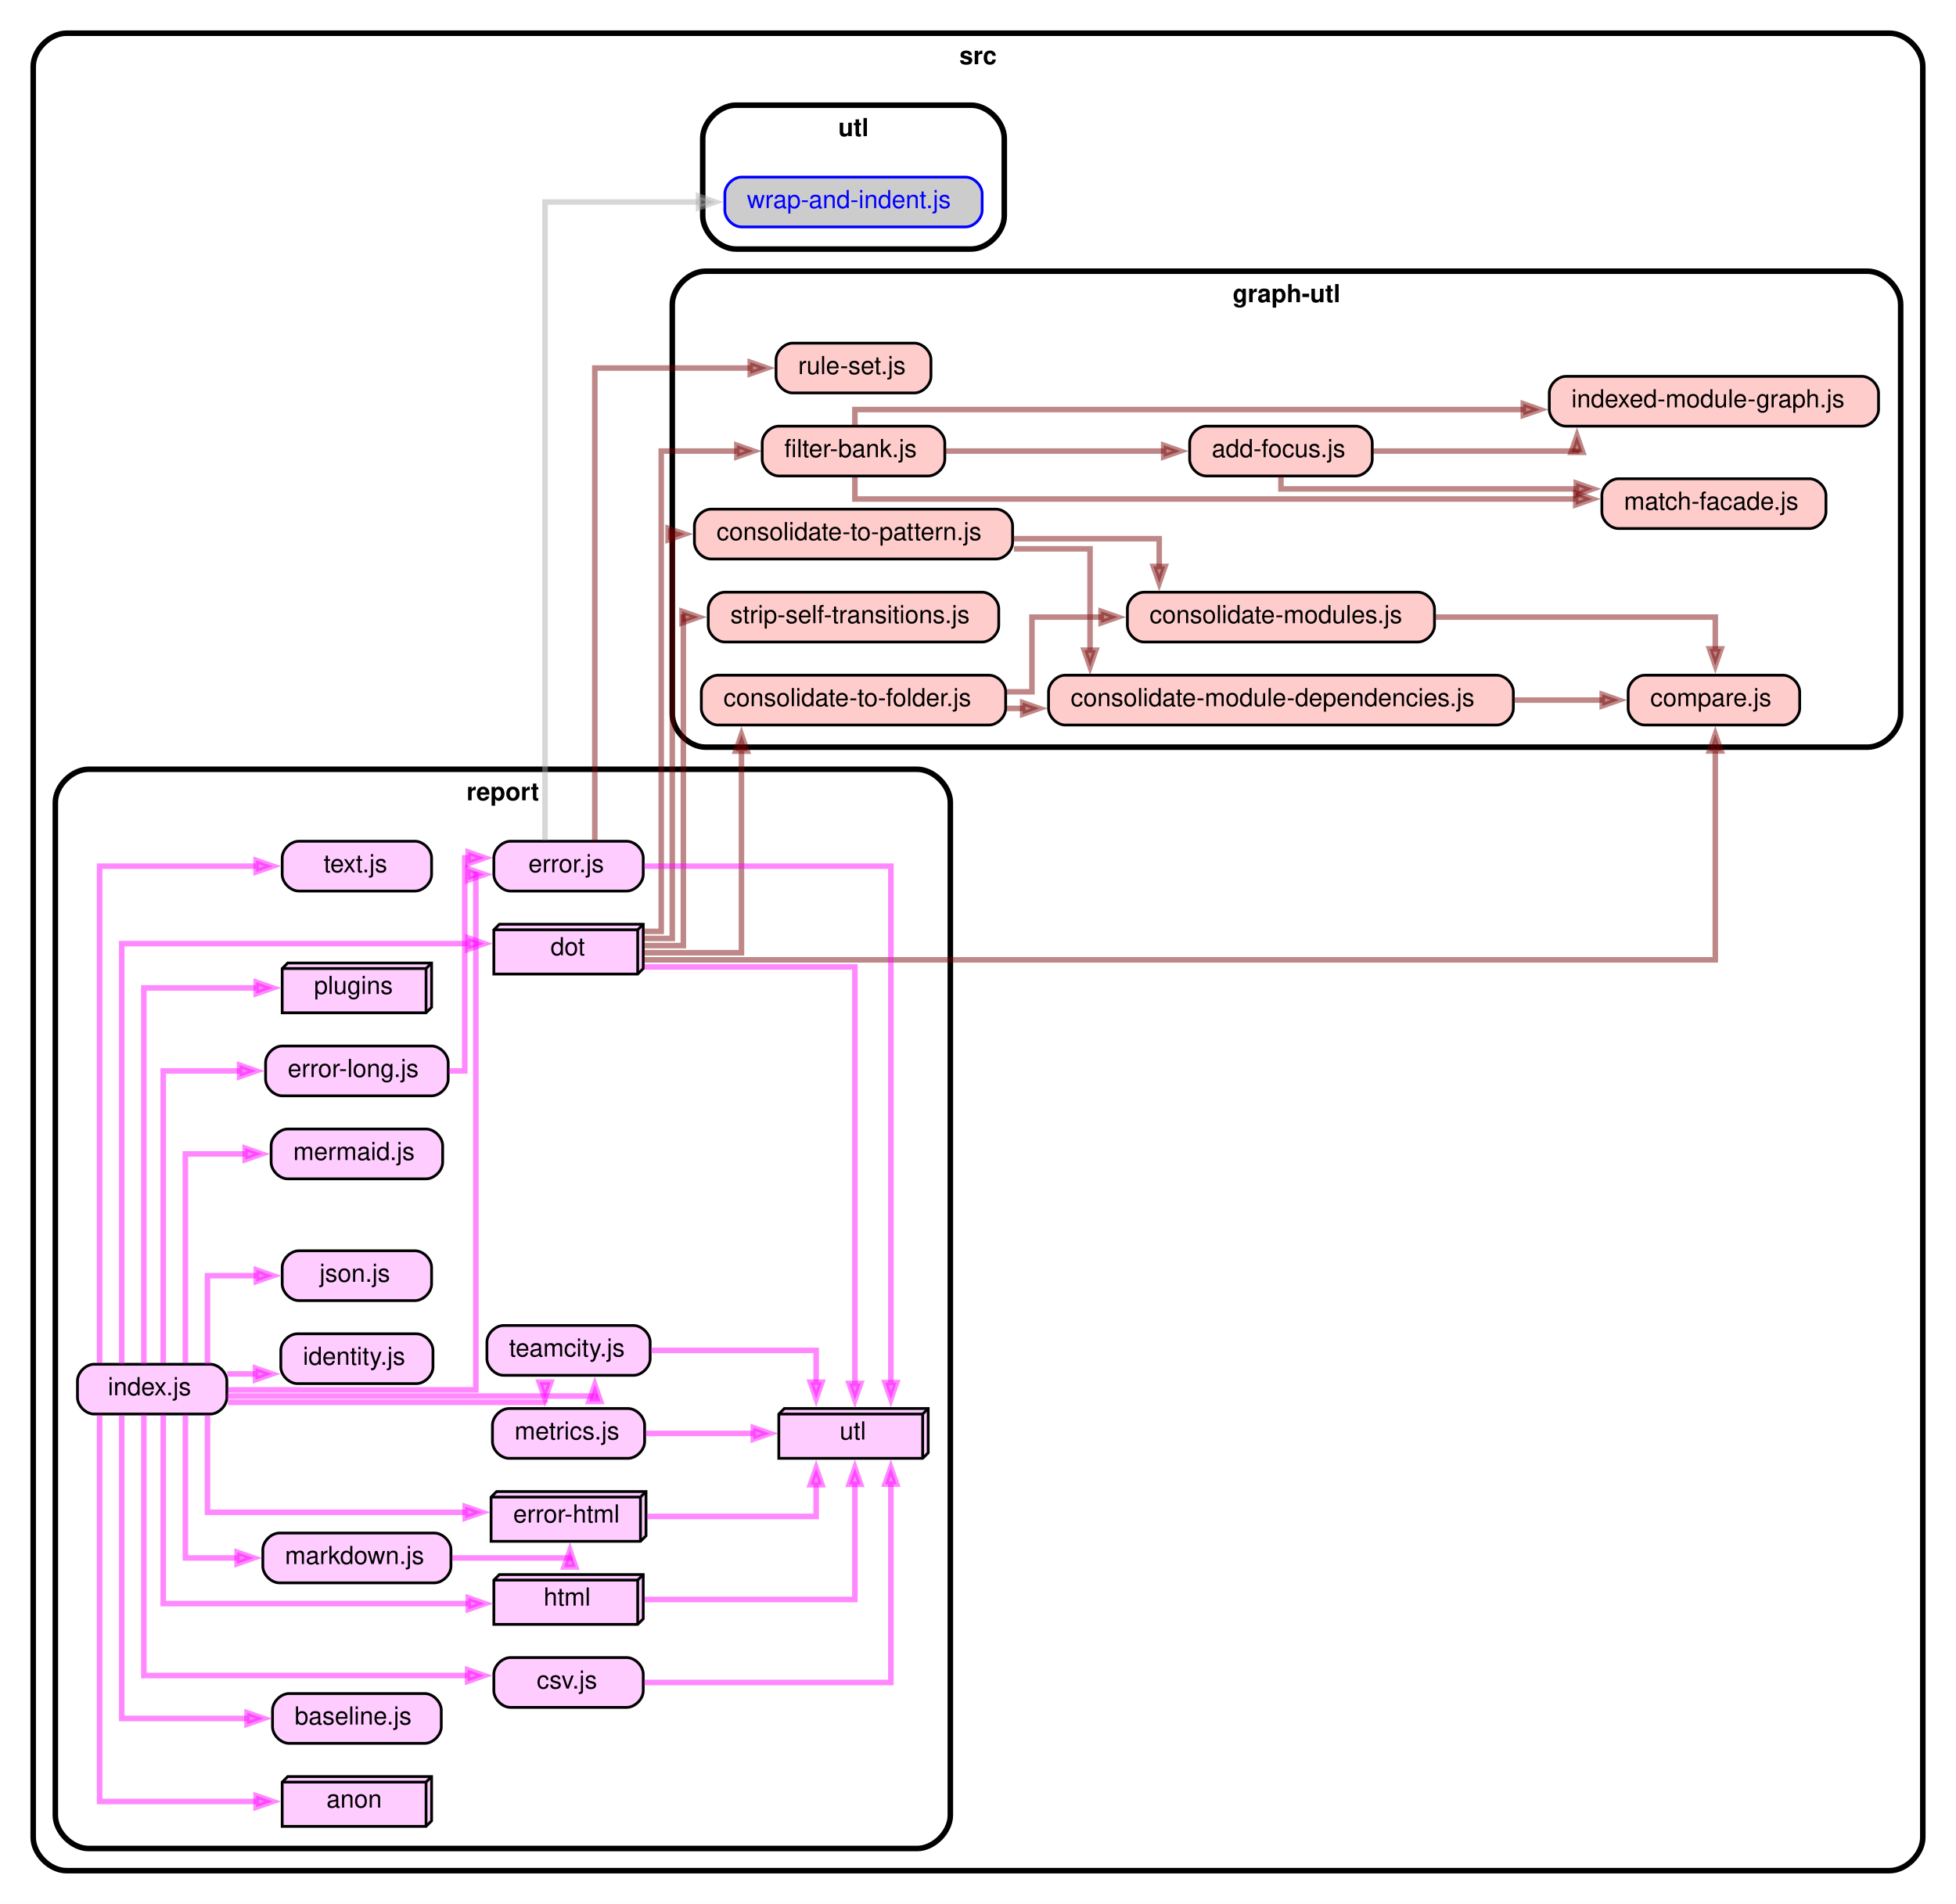
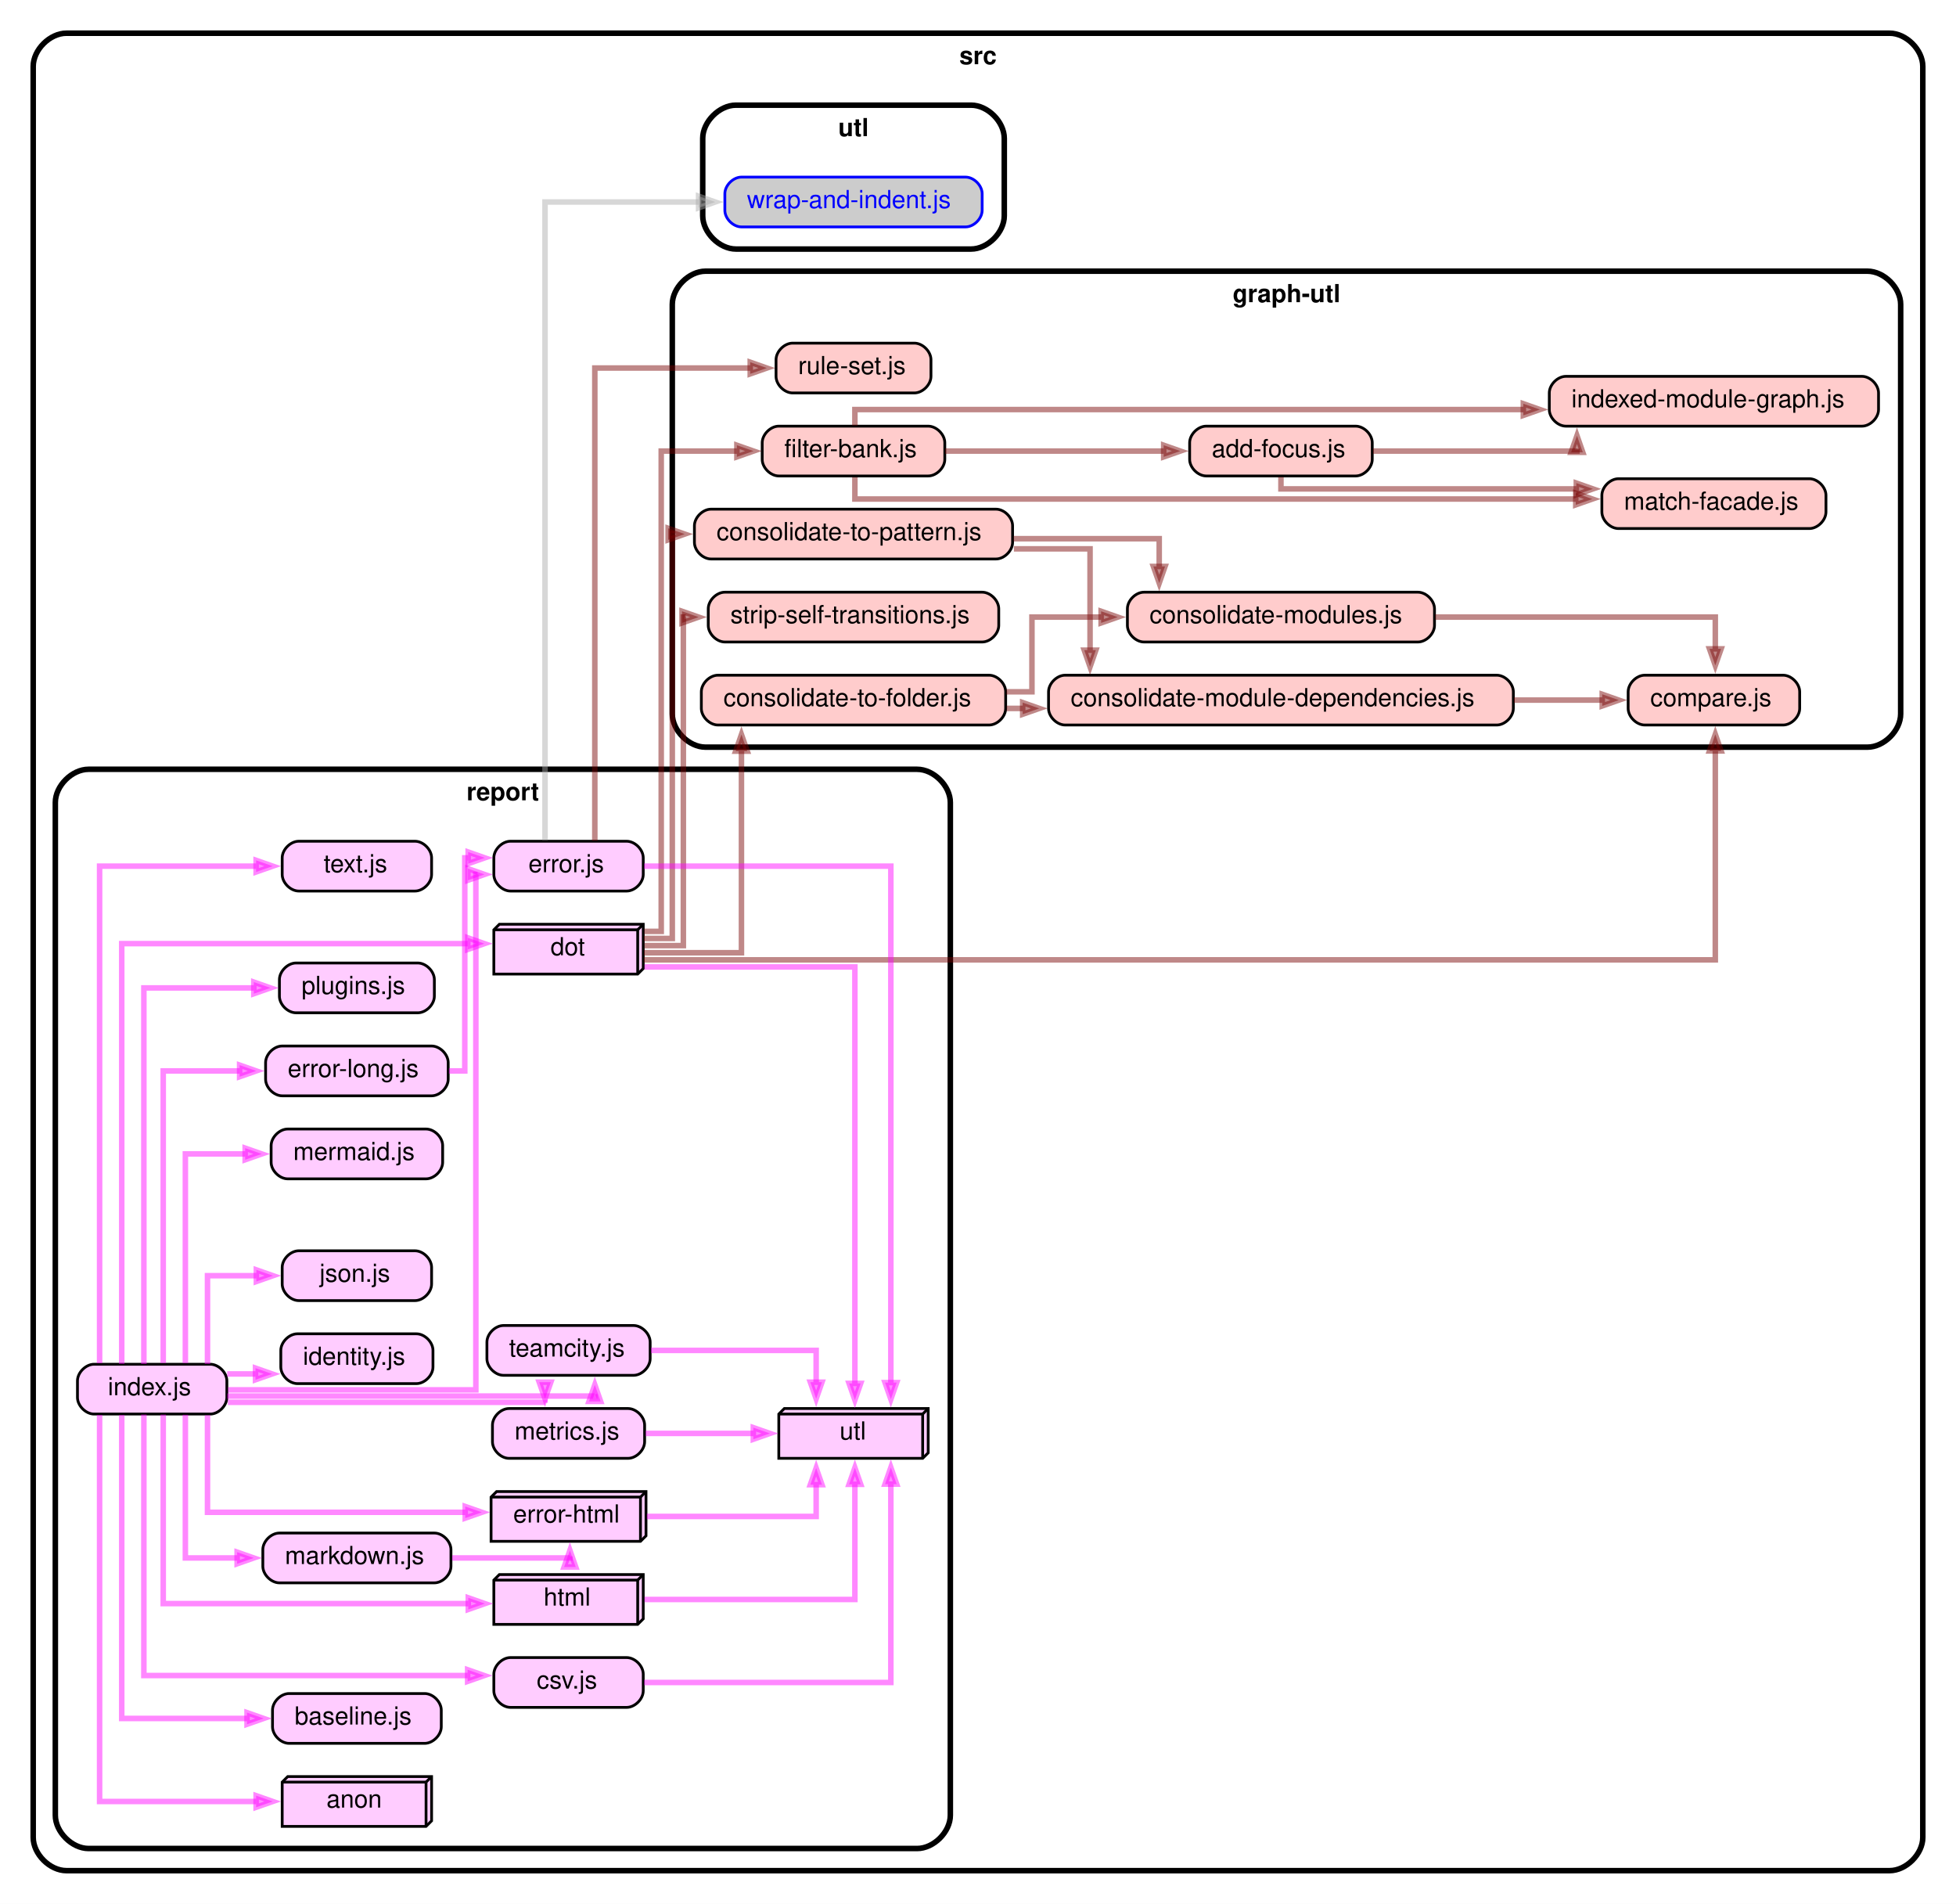
<svg xmlns="http://www.w3.org/2000/svg" xmlns:xlink="http://www.w3.org/1999/xlink" width="707pt" height="688pt" viewBox="0.00 0.00 707.00 688.00">
  <g id="graph0" class="graph" transform="scale(1 1) rotate(0) translate(4 684)">
    <polygon fill="white" stroke="none" points="-4,4 -4,-684 703,-684 703,4 -4,4" />
    <g id="clust1" class="cluster">
      <path fill="#ffffff" stroke="black" stroke-width="2" d="M20,-8C20,-8 679,-8 679,-8 685,-8 691,-14 691,-20 691,-20 691,-660 691,-660 691,-666 685,-672 679,-672 679,-672 20,-672 20,-672 14,-672 8,-666 8,-660 8,-660 8,-20 8,-20 8,-14 14,-8 20,-8" />
      <text text-anchor="middle" x="349.5" y="-660.8" font-family="Helvetica,sans-Serif" font-weight="bold" font-size="9.00">src</text>
    </g>
    <g id="clust2" class="cluster">
      <path fill="#ffffff" stroke="black" stroke-width="2" d="M251,-414C251,-414 671,-414 671,-414 677,-414 683,-420 683,-426 683,-426 683,-574 683,-574 683,-580 677,-586 671,-586 671,-586 251,-586 251,-586 245,-586 239,-580 239,-574 239,-574 239,-426 239,-426 239,-420 245,-414 251,-414" />
      <text text-anchor="middle" x="461" y="-574.8" font-family="Helvetica,sans-Serif" font-weight="bold" font-size="9.00">graph-utl</text>
    </g>
    <g id="clust3" class="cluster">
      <path fill="#ffffff" stroke="black" stroke-width="2" d="M28,-16C28,-16 327.5,-16 327.5,-16 333.5,-16 339.5,-22 339.5,-28 339.5,-28 339.5,-394 339.5,-394 339.5,-400 333.5,-406 327.5,-406 327.5,-406 28,-406 28,-406 22,-406 16,-400 16,-394 16,-394 16,-28 16,-28 16,-22 22,-16 28,-16" />
      <text text-anchor="middle" x="177.75" y="-394.8" font-family="Helvetica,sans-Serif" font-weight="bold" font-size="9.00">report</text>
    </g>
    <g id="clust4" class="cluster">
      <path fill="#ffffff" stroke="black" stroke-width="2" d="M262,-594C262,-594 347,-594 347,-594 353,-594 359,-600 359,-606 359,-606 359,-634 359,-634 359,-640 353,-646 347,-646 347,-646 262,-646 262,-646 256,-646 250,-640 250,-634 250,-634 250,-606 250,-606 250,-600 256,-594 262,-594" />
      <text text-anchor="start" x="299" y="-634.8" font-family="Helvetica,sans-Serif" font-weight="bold" font-size="9.00">utl</text>
    </g>
    <g id="node1" class="node">
      <g id="a_node1">
        <a xlink:href="https://github.com/sverweij/dependency-cruiser/blob/develop/src/graph-utl/add-focus.js" xlink:title="add-focus.js">
          <path fill="#ffcccc" stroke="black" d="M486,-530C486,-530 432,-530 432,-530 429,-530 426,-527 426,-524 426,-524 426,-518 426,-518 426,-515 429,-512 432,-512 432,-512 486,-512 486,-512 489,-512 492,-515 492,-518 492,-518 492,-524 492,-524 492,-527 489,-530 486,-530" />
          <text text-anchor="start" x="434" y="-518.8" font-family="Helvetica,sans-Serif" font-size="9.00">add-focus.js</text>
        </a>
      </g>
    </g>
    <g id="node2" class="node">
      <g id="a_node2">
        <a xlink:href="https://github.com/sverweij/dependency-cruiser/blob/develop/src/graph-utl/indexed-module-graph.js" xlink:title="indexed-module-graph.js">
          <path fill="#ffcccc" stroke="black" d="M669,-548C669,-548 562,-548 562,-548 559,-548 556,-545 556,-542 556,-542 556,-536 556,-536 556,-533 559,-530 562,-530 562,-530 669,-530 669,-530 672,-530 675,-533 675,-536 675,-536 675,-542 675,-542 675,-545 672,-548 669,-548" />
          <text text-anchor="start" x="564" y="-536.8" font-family="Helvetica,sans-Serif" font-size="9.00">indexed-module-graph.js</text>
        </a>
      </g>
    </g>
    <g id="edge1" class="edge">
      <path fill="none" stroke="#770000" stroke-width="2" stroke-opacity="0.467" d="M492.27,-521C523.68,-521 566,-521 566,-521 566,-521 566,-521.86 566,-521.86" />
      <polygon fill="#770000" fill-opacity="0.467" stroke="#770000" stroke-width="2" stroke-opacity="0.467" points="563.9,-520.55 566,-526.55 568.1,-520.55 563.9,-520.55" />
    </g>
    <g id="node3" class="node">
      <g id="a_node3">
        <a xlink:href="https://github.com/sverweij/dependency-cruiser/blob/develop/src/graph-utl/match-facade.js" xlink:title="match-facade.js">
          <path fill="#ffcccc" stroke="black" d="M650,-511C650,-511 581,-511 581,-511 578,-511 575,-508 575,-505 575,-505 575,-499 575,-499 575,-496 578,-493 581,-493 581,-493 650,-493 650,-493 653,-493 656,-496 656,-499 656,-499 656,-505 656,-505 656,-508 653,-511 650,-511" />
          <text text-anchor="start" x="583" y="-499.8" font-family="Helvetica,sans-Serif" font-size="9.00">match-facade.js</text>
        </a>
      </g>
    </g>
    <g id="edge2" class="edge">
      <path fill="none" stroke="#770000" stroke-width="2" stroke-opacity="0.467" d="M459,-511.66C459,-509.26 459,-507.33 459,-507.33 459,-507.33 565.76,-507.33 565.76,-507.33" />
      <polygon fill="#770000" fill-opacity="0.467" stroke="#770000" stroke-width="2" stroke-opacity="0.467" points="565.76,-509.43 571.76,-507.33 565.76,-505.23 565.76,-509.43" />
    </g>
    <g id="node4" class="node">
      <g id="a_node4">
        <a xlink:href="https://github.com/sverweij/dependency-cruiser/blob/develop/src/graph-utl/compare.js" xlink:title="compare.js">
          <path fill="#ffcccc" stroke="black" d="M640.5,-440C640.5,-440 590.5,-440 590.5,-440 587.5,-440 584.5,-437 584.5,-434 584.5,-434 584.5,-428 584.5,-428 584.5,-425 587.5,-422 590.5,-422 590.5,-422 640.5,-422 640.5,-422 643.5,-422 646.5,-425 646.5,-428 646.5,-428 646.5,-434 646.5,-434 646.5,-437 643.5,-440 640.5,-440" />
          <text text-anchor="start" x="592.5" y="-428.8" font-family="Helvetica,sans-Serif" font-size="9.00">compare.js</text>
        </a>
      </g>
    </g>
    <g id="node5" class="node">
      <g id="a_node5">
        <a xlink:href="https://github.com/sverweij/dependency-cruiser/blob/develop/src/graph-utl/consolidate-module-dependencies.js" xlink:title="consolidate-module-dependencies.js">
          <path fill="#ffcccc" stroke="black" d="M537,-440C537,-440 381,-440 381,-440 378,-440 375,-437 375,-434 375,-434 375,-428 375,-428 375,-425 378,-422 381,-422 381,-422 537,-422 537,-422 540,-422 543,-425 543,-428 543,-428 543,-434 543,-434 543,-437 540,-440 537,-440" />
          <text text-anchor="start" x="383" y="-428.8" font-family="Helvetica,sans-Serif" font-size="9.00">consolidate-module-dependencies.js</text>
        </a>
      </g>
    </g>
    <g id="edge3" class="edge">
      <path fill="none" stroke="#770000" stroke-width="2" stroke-opacity="0.467" d="M543.21,-431C543.21,-431 575.13,-431 575.13,-431" />
      <polygon fill="#770000" fill-opacity="0.467" stroke="#770000" stroke-width="2" stroke-opacity="0.467" points="575.13,-433.1 581.13,-431 575.13,-428.9 575.13,-433.1" />
    </g>
    <g id="node6" class="node">
      <g id="a_node6">
        <a xlink:href="https://github.com/sverweij/dependency-cruiser/blob/develop/src/graph-utl/consolidate-modules.js" xlink:title="consolidate-modules.js">
          <path fill="#ffcccc" stroke="black" d="M508.5,-470C508.5,-470 409.5,-470 409.5,-470 406.5,-470 403.5,-467 403.5,-464 403.5,-464 403.5,-458 403.5,-458 403.5,-455 406.5,-452 409.5,-452 409.5,-452 508.5,-452 508.5,-452 511.5,-452 514.5,-455 514.5,-458 514.5,-458 514.5,-464 514.5,-464 514.5,-467 511.5,-470 508.5,-470" />
          <text text-anchor="start" x="411.5" y="-458.8" font-family="Helvetica,sans-Serif" font-size="9.00">consolidate-modules.js</text>
        </a>
      </g>
    </g>
    <g id="edge4" class="edge">
      <path fill="none" stroke="#770000" stroke-width="2" stroke-opacity="0.467" d="M514.79,-461C559.92,-461 616,-461 616,-461 616,-461 616,-449.52 616,-449.52" />
      <polygon fill="#770000" fill-opacity="0.467" stroke="#770000" stroke-width="2" stroke-opacity="0.467" points="618.1,-449.52 616,-443.52 613.9,-449.52 618.1,-449.52" />
    </g>
    <g id="node7" class="node">
      <g id="a_node7">
        <a xlink:href="https://github.com/sverweij/dependency-cruiser/blob/develop/src/graph-utl/consolidate-to-folder.js" xlink:title="consolidate-to-folder.js">
          <path fill="#ffcccc" stroke="black" d="M353.5,-440C353.5,-440 255.5,-440 255.5,-440 252.5,-440 249.5,-437 249.5,-434 249.5,-434 249.5,-428 249.5,-428 249.5,-425 252.5,-422 255.5,-422 255.5,-422 353.5,-422 353.5,-422 356.5,-422 359.5,-425 359.5,-428 359.5,-428 359.5,-434 359.5,-434 359.5,-437 356.5,-440 353.5,-440" />
          <text text-anchor="start" x="257.5" y="-428.8" font-family="Helvetica,sans-Serif" font-size="9.00">consolidate-to-folder.js</text>
        </a>
      </g>
    </g>
    <g id="edge5" class="edge">
      <path fill="none" stroke="#770000" stroke-width="2" stroke-opacity="0.467" d="M359.84,-428C359.84,-428 365.65,-428 365.65,-428" />
      <polygon fill="#770000" fill-opacity="0.467" stroke="#770000" stroke-width="2" stroke-opacity="0.467" points="365.65,-430.1 371.65,-428 365.65,-425.9 365.65,-430.1" />
    </g>
    <g id="edge6" class="edge">
      <path fill="none" stroke="#770000" stroke-width="2" stroke-opacity="0.467" d="M359.76,-434C365.34,-434 369,-434 369,-434 369,-434 369,-461 369,-461 369,-461 394,-461 394,-461" />
      <polygon fill="#770000" fill-opacity="0.467" stroke="#770000" stroke-width="2" stroke-opacity="0.467" points="394,-463.1 400,-461 394,-458.9 394,-463.1" />
    </g>
    <g id="node8" class="node">
      <g id="a_node8">
        <a xlink:href="https://github.com/sverweij/dependency-cruiser/blob/develop/src/graph-utl/consolidate-to-pattern.js" xlink:title="consolidate-to-pattern.js">
          <path fill="#ffcccc" stroke="black" d="M356,-500C356,-500 253,-500 253,-500 250,-500 247,-497 247,-494 247,-494 247,-488 247,-488 247,-485 250,-482 253,-482 253,-482 356,-482 356,-482 359,-482 362,-485 362,-488 362,-488 362,-494 362,-494 362,-497 359,-500 356,-500" />
          <text text-anchor="start" x="255" y="-488.8" font-family="Helvetica,sans-Serif" font-size="9.00">consolidate-to-pattern.js</text>
        </a>
      </g>
    </g>
    <g id="edge7" class="edge">
      <path fill="none" stroke="#770000" stroke-width="2" stroke-opacity="0.467" d="M362.48,-485.67C377.72,-485.67 390,-485.67 390,-485.67 390,-485.67 390,-449.05 390,-449.05" />
      <polygon fill="#770000" fill-opacity="0.467" stroke="#770000" stroke-width="2" stroke-opacity="0.467" points="392.1,-449.05 390,-443.05 387.9,-449.05 392.1,-449.05" />
    </g>
    <g id="edge8" class="edge">
      <path fill="none" stroke="#770000" stroke-width="2" stroke-opacity="0.467" d="M362.34,-489.33C389.07,-489.33 415,-489.33 415,-489.33 415,-489.33 415,-479.3 415,-479.3" />
      <polygon fill="#770000" fill-opacity="0.467" stroke="#770000" stroke-width="2" stroke-opacity="0.467" points="417.1,-479.3 415,-473.3 412.9,-479.3 417.1,-479.3" />
    </g>
    <g id="node9" class="node">
      <g id="a_node9">
        <a xlink:href="https://github.com/sverweij/dependency-cruiser/blob/develop/src/graph-utl/filter-bank.js" xlink:title="filter-bank.js">
          <path fill="#ffcccc" stroke="black" d="M331.5,-530C331.5,-530 277.5,-530 277.5,-530 274.5,-530 271.5,-527 271.5,-524 271.5,-524 271.5,-518 271.5,-518 271.5,-515 274.5,-512 277.5,-512 277.5,-512 331.5,-512 331.5,-512 334.5,-512 337.5,-515 337.5,-518 337.5,-518 337.5,-524 337.5,-524 337.5,-527 334.5,-530 331.5,-530" />
          <text text-anchor="start" x="279.5" y="-518.8" font-family="Helvetica,sans-Serif" font-size="9.00">filter-bank.js</text>
        </a>
      </g>
    </g>
    <g id="edge9" class="edge">
      <path fill="none" stroke="#770000" stroke-width="2" stroke-opacity="0.467" d="M337.64,-521C337.64,-521 416.62,-521 416.62,-521" />
      <polygon fill="#770000" fill-opacity="0.467" stroke="#770000" stroke-width="2" stroke-opacity="0.467" points="416.62,-523.1 422.62,-521 416.62,-518.9 416.62,-523.1" />
    </g>
    <g id="edge10" class="edge">
      <path fill="none" stroke="#770000" stroke-width="2" stroke-opacity="0.467" d="M305,-530.24C305,-533.33 305,-536 305,-536 305,-536 546.61,-536 546.61,-536" />
      <polygon fill="#770000" fill-opacity="0.467" stroke="#770000" stroke-width="2" stroke-opacity="0.467" points="546.61,-538.1 552.61,-536 546.61,-533.9 546.61,-538.1" />
    </g>
    <g id="edge11" class="edge">
      <path fill="none" stroke="#770000" stroke-width="2" stroke-opacity="0.467" d="M305,-511.52C305,-507.48 305,-503.67 305,-503.67 305,-503.67 565.56,-503.67 565.56,-503.67" />
      <polygon fill="#770000" fill-opacity="0.467" stroke="#770000" stroke-width="2" stroke-opacity="0.467" points="565.56,-505.77 571.56,-503.67 565.56,-501.57 565.56,-505.77" />
    </g>
    <g id="node10" class="node">
      <g id="a_node10">
        <a xlink:href="https://github.com/sverweij/dependency-cruiser/blob/develop/src/graph-utl/rule-set.js" xlink:title="rule-set.js">
          <path fill="#ffcccc" stroke="black" d="M326.5,-560C326.5,-560 282.5,-560 282.5,-560 279.5,-560 276.5,-557 276.5,-554 276.5,-554 276.5,-548 276.5,-548 276.5,-545 279.5,-542 282.5,-542 282.5,-542 326.5,-542 326.5,-542 329.5,-542 332.5,-545 332.5,-548 332.5,-548 332.5,-554 332.5,-554 332.5,-557 329.5,-560 326.5,-560" />
          <text text-anchor="start" x="284.5" y="-548.8" font-family="Helvetica,sans-Serif" font-size="9.00">rule-set.js</text>
        </a>
      </g>
    </g>
    <g id="node11" class="node">
      <g id="a_node11">
        <a xlink:href="https://github.com/sverweij/dependency-cruiser/blob/develop/src/graph-utl/strip-self-transitions.js" xlink:title="strip-self-transitions.js">
          <path fill="#ffcccc" stroke="black" d="M351,-470C351,-470 258,-470 258,-470 255,-470 252,-467 252,-464 252,-464 252,-458 252,-458 252,-455 255,-452 258,-452 258,-452 351,-452 351,-452 354,-452 357,-455 357,-458 357,-458 357,-464 357,-464 357,-467 354,-470 351,-470" />
          <text text-anchor="start" x="260" y="-458.8" font-family="Helvetica,sans-Serif" font-size="9.00">strip-self-transitions.js</text>
        </a>
      </g>
    </g>
    <g id="node12" class="node">
      <g id="a_node12">
        <a xlink:href="https://github.com/sverweij/dependency-cruiser/blob/develop/src/report/anon" xlink:title="anon">
          <polygon fill="#ffccff" stroke="black" points="152,-42 100,-42 98,-40 98,-24 150,-24 152,-26 152,-42" />
          <polyline fill="none" stroke="black" points="150,-40 98,-40" />
          <polyline fill="none" stroke="black" points="150,-40 150,-24" />
          <polyline fill="none" stroke="black" points="150,-40 152,-42" />
          <text text-anchor="start" x="114" y="-30.8" font-family="Helvetica,sans-Serif" font-size="9.00">anon</text>
        </a>
      </g>
    </g>
    <g id="node13" class="node">
      <g id="a_node13">
        <a xlink:href="https://github.com/sverweij/dependency-cruiser/blob/develop/src/report/baseline.js" xlink:title="baseline.js">
          <path fill="#ffccff" stroke="black" d="M149.5,-72C149.5,-72 100.5,-72 100.5,-72 97.5,-72 94.5,-69 94.5,-66 94.5,-66 94.5,-60 94.5,-60 94.5,-57 97.5,-54 100.5,-54 100.5,-54 149.5,-54 149.5,-54 152.5,-54 155.5,-57 155.5,-60 155.5,-60 155.5,-66 155.5,-66 155.5,-69 152.5,-72 149.5,-72" />
          <text text-anchor="start" x="102.5" y="-60.8" font-family="Helvetica,sans-Serif" font-size="9.00">baseline.js</text>
        </a>
      </g>
    </g>
    <g id="node14" class="node">
      <g id="a_node14">
        <a xlink:href="https://github.com/sverweij/dependency-cruiser/blob/develop/src/report/csv.js" xlink:title="csv.js">
          <path fill="#ffccff" stroke="black" d="M222.5,-85C222.5,-85 180.5,-85 180.5,-85 177.5,-85 174.5,-82 174.5,-79 174.5,-79 174.5,-73 174.5,-73 174.5,-70 177.5,-67 180.5,-67 180.5,-67 222.5,-67 222.5,-67 225.5,-67 228.5,-70 228.5,-73 228.5,-73 228.5,-79 228.5,-79 228.5,-82 225.5,-85 222.5,-85" />
          <text text-anchor="start" x="190" y="-73.8" font-family="Helvetica,sans-Serif" font-size="9.00">csv.js</text>
        </a>
      </g>
    </g>
    <g id="node15" class="node">
      <g id="a_node15">
        <a xlink:href="https://github.com/sverweij/dependency-cruiser/blob/develop/src/report/utl" xlink:title="utl">
          <polygon fill="#ffccff" stroke="black" points="331.5,-175 279.5,-175 277.5,-173 277.5,-157 329.5,-157 331.5,-159 331.5,-175" />
          <polyline fill="none" stroke="black" points="329.5,-173 277.5,-173" />
          <polyline fill="none" stroke="black" points="329.5,-173 329.5,-157" />
          <polyline fill="none" stroke="black" points="329.5,-173 331.5,-175" />
          <text text-anchor="start" x="299.5" y="-163.8" font-family="Helvetica,sans-Serif" font-size="9.00">utl</text>
        </a>
      </g>
    </g>
    <g id="edge12" class="edge">
      <path fill="none" stroke="#ff00ff" stroke-width="2" stroke-opacity="0.467" d="M228.81,-76C263.25,-76 318,-76 318,-76 318,-76 318,-147.68 318,-147.68" />
      <polygon fill="#ff00ff" fill-opacity="0.467" stroke="#ff00ff" stroke-width="2" stroke-opacity="0.467" points="315.9,-147.68 318,-153.68 320.1,-147.68 315.9,-147.68" />
    </g>
    <g id="node16" class="node">
      <g id="a_node16">
        <a xlink:href="https://github.com/sverweij/dependency-cruiser/blob/develop/src/report/dot" xlink:title="dot">
          <polygon fill="#ffccff" stroke="black" points="228.5,-350 176.5,-350 174.5,-348 174.5,-332 226.5,-332 228.5,-334 228.5,-350" />
          <polyline fill="none" stroke="black" points="226.5,-348 174.5,-348" />
          <polyline fill="none" stroke="black" points="226.5,-348 226.5,-332" />
          <polyline fill="none" stroke="black" points="226.5,-348 228.5,-350" />
          <text text-anchor="start" x="195" y="-338.8" font-family="Helvetica,sans-Serif" font-size="9.00">dot</text>
        </a>
      </g>
    </g>
    <g id="edge15" class="edge">
      <path fill="none" stroke="#770000" stroke-width="2" stroke-opacity="0.467" d="M228.7,-337.14C320.91,-337.14 616,-337.14 616,-337.14 616,-337.14 616,-412.63 616,-412.63" />
      <polygon fill="#770000" fill-opacity="0.467" stroke="#770000" stroke-width="2" stroke-opacity="0.467" points="613.9,-412.63 616,-418.63 618.1,-412.63 613.9,-412.63" />
    </g>
    <g id="edge18" class="edge">
      <path fill="none" stroke="#770000" stroke-width="2" stroke-opacity="0.467" d="M228.73,-339.71C245.57,-339.71 264,-339.71 264,-339.71 264,-339.71 264,-412.55 264,-412.55" />
      <polygon fill="#770000" fill-opacity="0.467" stroke="#770000" stroke-width="2" stroke-opacity="0.467" points="261.9,-412.55 264,-418.55 266.1,-412.55 261.9,-412.55" />
    </g>
    <g id="edge16" class="edge">
      <path fill="none" stroke="#770000" stroke-width="2" stroke-opacity="0.467" d="M228.75,-344.86C234.57,-344.86 239,-344.86 239,-344.86 239,-344.86 239,-491 239,-491 239,-491 239.75,-491 239.75,-491" />
      <polygon fill="#770000" fill-opacity="0.467" stroke="#770000" stroke-width="2" stroke-opacity="0.467" points="237.49,-493.1 243.49,-491 237.49,-488.9 237.49,-493.1" />
    </g>
    <g id="edge13" class="edge">
      <path fill="none" stroke="#770000" stroke-width="2" stroke-opacity="0.467" d="M228.86,-347.43C232.5,-347.43 235,-347.43 235,-347.43 235,-347.43 235,-521 235,-521 235,-521 262.35,-521 262.35,-521" />
      <polygon fill="#770000" fill-opacity="0.467" stroke="#770000" stroke-width="2" stroke-opacity="0.467" points="262.35,-523.1 268.35,-521 262.35,-518.9 262.35,-523.1" />
    </g>
    <g id="edge17" class="edge">
      <path fill="none" stroke="#770000" stroke-width="2" stroke-opacity="0.467" d="M228.95,-342.29C236.67,-342.29 243,-342.29 243,-342.29 243,-342.29 243,-461 243,-461 243,-461 243.86,-461 243.86,-461" />
      <polygon fill="#770000" fill-opacity="0.467" stroke="#770000" stroke-width="2" stroke-opacity="0.467" points="242.52,-463.1 248.52,-461 242.52,-458.9 242.52,-463.1" />
    </g>
    <g id="edge14" class="edge">
      <path fill="none" stroke="#ff00ff" stroke-width="2" stroke-opacity="0.467" d="M228.96,-334.57C259.63,-334.57 305,-334.57 305,-334.57 305,-334.57 305,-184.09 305,-184.09" />
      <polygon fill="#ff00ff" fill-opacity="0.467" stroke="#ff00ff" stroke-width="2" stroke-opacity="0.467" points="307.1,-184.09 305,-178.09 302.9,-184.09 307.1,-184.09" />
    </g>
    <g id="node17" class="node">
      <g id="a_node17">
        <a xlink:href="https://github.com/sverweij/dependency-cruiser/blob/develop/src/report/error-html" xlink:title="error-html">
          <polygon fill="#ffccff" stroke="black" points="229.5,-145 175.5,-145 173.5,-143 173.5,-127 227.5,-127 229.5,-129 229.5,-145" />
          <polyline fill="none" stroke="black" points="227.5,-143 173.5,-143" />
          <polyline fill="none" stroke="black" points="227.5,-143 227.5,-127" />
          <polyline fill="none" stroke="black" points="227.5,-143 229.5,-145" />
          <text text-anchor="start" x="181.5" y="-133.8" font-family="Helvetica,sans-Serif" font-size="9.00">error-html</text>
        </a>
      </g>
    </g>
    <g id="edge19" class="edge">
      <path fill="none" stroke="#ff00ff" stroke-width="2" stroke-opacity="0.467" d="M229.82,-136C256.04,-136 291,-136 291,-136 291,-136 291,-147.48 291,-147.48" />
      <polygon fill="#ff00ff" fill-opacity="0.467" stroke="#ff00ff" stroke-width="2" stroke-opacity="0.467" points="288.9,-147.48 291,-153.48 293.1,-147.48 288.9,-147.48" />
    </g>
    <g id="node18" class="node">
      <g id="a_node18">
        <a xlink:href="https://github.com/sverweij/dependency-cruiser/blob/develop/src/report/error-long.js" xlink:title="error-long.js">
          <path fill="#ffccff" stroke="black" d="M152,-306C152,-306 98,-306 98,-306 95,-306 92,-303 92,-300 92,-300 92,-294 92,-294 92,-291 95,-288 98,-288 98,-288 152,-288 152,-288 155,-288 158,-291 158,-294 158,-294 158,-300 158,-300 158,-303 155,-306 152,-306" />
          <text text-anchor="start" x="100" y="-294.8" font-family="Helvetica,sans-Serif" font-size="9.00">error-long.js</text>
        </a>
      </g>
    </g>
    <g id="node19" class="node">
      <g id="a_node19">
        <a xlink:href="https://github.com/sverweij/dependency-cruiser/blob/develop/src/report/error.js" xlink:title="error.js">
          <path fill="#ffccff" stroke="black" d="M222.5,-380C222.5,-380 180.5,-380 180.5,-380 177.5,-380 174.5,-377 174.5,-374 174.5,-374 174.5,-368 174.5,-368 174.5,-365 177.5,-362 180.5,-362 180.5,-362 222.5,-362 222.5,-362 225.5,-362 228.5,-365 228.5,-368 228.5,-368 228.5,-374 228.5,-374 228.5,-377 225.5,-380 222.5,-380" />
          <text text-anchor="start" x="187" y="-368.8" font-family="Helvetica,sans-Serif" font-size="9.00">error.js</text>
        </a>
      </g>
    </g>
    <g id="edge20" class="edge">
      <path fill="none" stroke="#ff00ff" stroke-width="2" stroke-opacity="0.467" d="M158.25,-297C161.71,-297 164,-297 164,-297 164,-297 164,-374 164,-374 164,-374 165.22,-374 165.22,-374" />
      <polygon fill="#ff00ff" fill-opacity="0.467" stroke="#ff00ff" stroke-width="2" stroke-opacity="0.467" points="165.22,-376.1 171.22,-374 165.22,-371.9 165.22,-376.1" />
    </g>
    <g id="edge21" class="edge">
      <path fill="none" stroke="#770000" stroke-width="2" stroke-opacity="0.467" d="M211,-380.17C211,-416.85 211,-551 211,-551 211,-551 267.17,-551 267.17,-551" />
      <polygon fill="#770000" fill-opacity="0.467" stroke="#770000" stroke-width="2" stroke-opacity="0.467" points="267.17,-553.1 273.17,-551 267.17,-548.9 267.17,-553.1" />
    </g>
    <g id="edge23" class="edge">
      <path fill="none" stroke="#ff00ff" stroke-width="2" stroke-opacity="0.467" d="M228.81,-371C263.25,-371 318,-371 318,-371 318,-371 318,-184.37 318,-184.37" />
      <polygon fill="#ff00ff" fill-opacity="0.467" stroke="#ff00ff" stroke-width="2" stroke-opacity="0.467" points="320.1,-184.37 318,-178.37 315.9,-184.37 320.1,-184.37" />
    </g>
    <g id="node20" class="node">
      <g id="a_node20">
        <a xlink:href="https://github.com/sverweij/dependency-cruiser/blob/develop/src/utl/wrap-and-indent.js" xlink:title="utl-module-not-shared-enough">
          <path fill="#cccccc" stroke="blue" d="M345,-620C345,-620 264,-620 264,-620 261,-620 258,-617 258,-614 258,-614 258,-608 258,-608 258,-605 261,-602 264,-602 264,-602 345,-602 345,-602 348,-602 351,-605 351,-608 351,-608 351,-614 351,-614 351,-617 348,-620 345,-620" />
          <text text-anchor="start" x="266" y="-608.8" font-family="Helvetica,sans-Serif" font-size="9.00" fill="blue">wrap-and-indent.js</text>
        </a>
      </g>
    </g>
    <g id="edge22" class="edge">
      <path fill="none" stroke="#aaaaaa" stroke-width="2" stroke-opacity="0.467" d="M193,-380.41C193,-424.78 193,-611 193,-611 193,-611 248.51,-611 248.51,-611" />
      <polygon fill="#aaaaaa" fill-opacity="0.467" stroke="#aaaaaa" stroke-width="2" stroke-opacity="0.467" points="248.51,-613.1 254.51,-611 248.51,-608.9 248.51,-613.1" />
    </g>
    <g id="node21" class="node">
      <g id="a_node21">
        <a xlink:href="https://github.com/sverweij/dependency-cruiser/blob/develop/src/report/html" xlink:title="html">
          <polygon fill="#ffccff" stroke="black" points="228.5,-115 176.5,-115 174.5,-113 174.5,-97 226.5,-97 228.5,-99 228.5,-115" />
          <polyline fill="none" stroke="black" points="226.5,-113 174.5,-113" />
          <polyline fill="none" stroke="black" points="226.5,-113 226.5,-97" />
          <polyline fill="none" stroke="black" points="226.5,-113 228.5,-115" />
          <text text-anchor="start" x="192.5" y="-103.8" font-family="Helvetica,sans-Serif" font-size="9.00">html</text>
        </a>
      </g>
    </g>
    <g id="edge24" class="edge">
      <path fill="none" stroke="#ff00ff" stroke-width="2" stroke-opacity="0.467" d="M228.96,-106C259.63,-106 305,-106 305,-106 305,-106 305,-147.6 305,-147.6" />
      <polygon fill="#ff00ff" fill-opacity="0.467" stroke="#ff00ff" stroke-width="2" stroke-opacity="0.467" points="302.9,-147.6 305,-153.6 307.1,-147.6 302.9,-147.6" />
    </g>
    <g id="node22" class="node">
      <g id="a_node22">
        <a xlink:href="https://github.com/sverweij/dependency-cruiser/blob/develop/src/report/identity.js" xlink:title="identity.js">
          <path fill="#ffccff" stroke="black" d="M146.5,-202C146.5,-202 103.5,-202 103.5,-202 100.5,-202 97.5,-199 97.5,-196 97.5,-196 97.5,-190 97.5,-190 97.5,-187 100.5,-184 103.5,-184 103.5,-184 146.5,-184 146.5,-184 149.5,-184 152.5,-187 152.5,-190 152.5,-190 152.5,-196 152.5,-196 152.5,-199 149.5,-202 146.5,-202" />
          <text text-anchor="start" x="105.5" y="-190.8" font-family="Helvetica,sans-Serif" font-size="9.00">identity.js</text>
        </a>
      </g>
    </g>
    <g id="node23" class="node">
      <g id="a_node23">
        <a xlink:href="https://github.com/sverweij/dependency-cruiser/blob/develop/src/report/index.js" xlink:title="index.js">
          <path fill="#ffccff" stroke="black" d="M72,-191C72,-191 30,-191 30,-191 27,-191 24,-188 24,-185 24,-185 24,-179 24,-179 24,-176 27,-173 30,-173 30,-173 72,-173 72,-173 75,-173 78,-176 78,-179 78,-179 78,-185 78,-185 78,-188 75,-191 72,-191" />
          <text text-anchor="start" x="35" y="-179.8" font-family="Helvetica,sans-Serif" font-size="9.00">index.js</text>
        </a>
      </g>
    </g>
    <g id="edge25" class="edge">
      <path fill="none" stroke="#ff00ff" stroke-width="2" stroke-opacity="0.467" d="M32,-172.68C32,-140.06 32,-33 32,-33 32,-33 88.57,-33 88.57,-33" />
      <polygon fill="#ff00ff" fill-opacity="0.467" stroke="#ff00ff" stroke-width="2" stroke-opacity="0.467" points="88.57,-35.1 94.57,-33 88.57,-30.9 88.57,-35.1" />
    </g>
    <g id="edge26" class="edge">
      <path fill="none" stroke="#ff00ff" stroke-width="2" stroke-opacity="0.467" d="M40,-172.66C40,-144.61 40,-63 40,-63 40,-63 85.29,-63 85.29,-63" />
      <polygon fill="#ff00ff" fill-opacity="0.467" stroke="#ff00ff" stroke-width="2" stroke-opacity="0.467" points="85.29,-65.1 91.29,-63 85.29,-60.9 85.29,-65.1" />
    </g>
    <g id="edge27" class="edge">
      <path fill="none" stroke="#ff00ff" stroke-width="2" stroke-opacity="0.467" d="M48,-172.82C48,-147.48 48,-78.5 48,-78.5 48,-78.5 165.03,-78.5 165.03,-78.5" />
      <polygon fill="#ff00ff" fill-opacity="0.467" stroke="#ff00ff" stroke-width="2" stroke-opacity="0.467" points="165.03,-80.6 171.03,-78.5 165.03,-76.4 165.03,-80.6" />
    </g>
    <g id="edge28" class="edge">
      <path fill="none" stroke="#ff00ff" stroke-width="2" stroke-opacity="0.467" d="M40,-191.12C40,-225.18 40,-343 40,-343 40,-343 165.08,-343 165.08,-343" />
      <polygon fill="#ff00ff" fill-opacity="0.467" stroke="#ff00ff" stroke-width="2" stroke-opacity="0.467" points="165.08,-345.1 171.08,-343 165.08,-340.9 165.08,-345.1" />
    </g>
    <g id="edge30" class="edge">
      <path fill="none" stroke="#ff00ff" stroke-width="2" stroke-opacity="0.467" d="M71,-172.56C71,-159.5 71,-137.5 71,-137.5 71,-137.5 164.16,-137.5 164.16,-137.5" />
      <polygon fill="#ff00ff" fill-opacity="0.467" stroke="#ff00ff" stroke-width="2" stroke-opacity="0.467" points="164.16,-139.6 170.16,-137.5 164.16,-135.4 164.16,-139.6" />
    </g>
    <g id="edge31" class="edge">
      <path fill="none" stroke="#ff00ff" stroke-width="2" stroke-opacity="0.467" d="M55,-191.41C55,-218.88 55,-297 55,-297 55,-297 82.61,-297 82.61,-297" />
      <polygon fill="#ff00ff" fill-opacity="0.467" stroke="#ff00ff" stroke-width="2" stroke-opacity="0.467" points="82.61,-299.1 88.61,-297 82.61,-294.9 82.61,-299.1" />
    </g>
    <g id="edge29" class="edge">
      <path fill="none" stroke="#ff00ff" stroke-width="2" stroke-opacity="0.467" d="M78.43,-181.75C113.01,-181.75 168,-181.75 168,-181.75 168,-181.75 168,-368 168,-368 168,-368 168.61,-368 168.61,-368" />
      <polygon fill="#ff00ff" fill-opacity="0.467" stroke="#ff00ff" stroke-width="2" stroke-opacity="0.467" points="165.12,-370.1 171.12,-368 165.12,-365.9 165.12,-370.1" />
    </g>
    <g id="edge32" class="edge">
      <path fill="none" stroke="#ff00ff" stroke-width="2" stroke-opacity="0.467" d="M55,-172.81C55,-152.28 55,-104.5 55,-104.5 55,-104.5 165.26,-104.5 165.26,-104.5" />
      <polygon fill="#ff00ff" fill-opacity="0.467" stroke="#ff00ff" stroke-width="2" stroke-opacity="0.467" points="165.26,-106.6 171.26,-104.5 165.26,-102.4 165.26,-106.6" />
    </g>
    <g id="edge33" class="edge">
      <path fill="none" stroke="#ff00ff" stroke-width="2" stroke-opacity="0.467" d="M78.13,-187.5C78.13,-187.5 88.35,-187.5 88.35,-187.5" />
      <polygon fill="#ff00ff" fill-opacity="0.467" stroke="#ff00ff" stroke-width="2" stroke-opacity="0.467" points="88.35,-189.6 94.35,-187.5 88.35,-185.4 88.35,-189.6" />
    </g>
    <g id="node24" class="node">
      <g id="a_node24">
        <a xlink:href="https://github.com/sverweij/dependency-cruiser/blob/develop/src/report/json.js" xlink:title="json.js">
          <path fill="#ffccff" stroke="black" d="M146,-232C146,-232 104,-232 104,-232 101,-232 98,-229 98,-226 98,-226 98,-220 98,-220 98,-217 101,-214 104,-214 104,-214 146,-214 146,-214 149,-214 152,-217 152,-220 152,-220 152,-226 152,-226 152,-229 149,-232 146,-232" />
          <text text-anchor="start" x="111.5" y="-220.8" font-family="Helvetica,sans-Serif" font-size="9.00">json.js</text>
        </a>
      </g>
    </g>
    <g id="edge34" class="edge">
      <path fill="none" stroke="#ff00ff" stroke-width="2" stroke-opacity="0.467" d="M71,-191.1C71,-203.18 71,-223 71,-223 71,-223 88.66,-223 88.66,-223" />
      <polygon fill="#ff00ff" fill-opacity="0.467" stroke="#ff00ff" stroke-width="2" stroke-opacity="0.467" points="88.66,-225.1 94.66,-223 88.66,-220.9 88.66,-225.1" />
    </g>
    <g id="node25" class="node">
      <g id="a_node25">
        <a xlink:href="https://github.com/sverweij/dependency-cruiser/blob/develop/src/report/markdown.js" xlink:title="markdown.js">
          <path fill="#ffccff" stroke="black" d="M153,-130C153,-130 97,-130 97,-130 94,-130 91,-127 91,-124 91,-124 91,-118 91,-118 91,-115 94,-112 97,-112 97,-112 153,-112 153,-112 156,-112 159,-115 159,-118 159,-118 159,-124 159,-124 159,-127 156,-130 153,-130" />
          <text text-anchor="start" x="99" y="-118.8" font-family="Helvetica,sans-Serif" font-size="9.00">markdown.js</text>
        </a>
      </g>
    </g>
    <g id="edge35" class="edge">
      <path fill="none" stroke="#ff00ff" stroke-width="2" stroke-opacity="0.467" d="M63,-172.74C63,-155.67 63,-121 63,-121 63,-121 81.71,-121 81.71,-121" />
      <polygon fill="#ff00ff" fill-opacity="0.467" stroke="#ff00ff" stroke-width="2" stroke-opacity="0.467" points="81.71,-123.1 87.71,-121 81.71,-118.9 81.71,-123.1" />
    </g>
    <g id="node26" class="node">
      <g id="a_node26">
        <a xlink:href="https://github.com/sverweij/dependency-cruiser/blob/develop/src/report/mermaid.js" xlink:title="mermaid.js">
          <path fill="#ffccff" stroke="black" d="M150,-276C150,-276 100,-276 100,-276 97,-276 94,-273 94,-270 94,-270 94,-264 94,-264 94,-261 97,-258 100,-258 100,-258 150,-258 150,-258 153,-258 156,-261 156,-264 156,-264 156,-270 156,-270 156,-273 153,-276 150,-276" />
          <text text-anchor="start" x="102" y="-264.8" font-family="Helvetica,sans-Serif" font-size="9.00">mermaid.js</text>
        </a>
      </g>
    </g>
    <g id="edge36" class="edge">
      <path fill="none" stroke="#ff00ff" stroke-width="2" stroke-opacity="0.467" d="M63,-191.42C63,-213.55 63,-267 63,-267 63,-267 84.61,-267 84.61,-267" />
      <polygon fill="#ff00ff" fill-opacity="0.467" stroke="#ff00ff" stroke-width="2" stroke-opacity="0.467" points="84.61,-269.1 90.61,-267 84.61,-264.9 84.61,-269.1" />
    </g>
    <g id="node27" class="node">
      <g id="a_node27">
        <a xlink:href="https://github.com/sverweij/dependency-cruiser/blob/develop/src/report/metrics.js" xlink:title="metrics.js">
          <path fill="#ffccff" stroke="black" d="M223,-175C223,-175 180,-175 180,-175 177,-175 174,-172 174,-169 174,-169 174,-163 174,-163 174,-160 177,-157 180,-157 180,-157 223,-157 223,-157 226,-157 229,-160 229,-163 229,-163 229,-169 229,-169 229,-172 226,-175 223,-175" />
          <text text-anchor="start" x="182" y="-163.8" font-family="Helvetica,sans-Serif" font-size="9.00">metrics.js</text>
        </a>
      </g>
    </g>
    <g id="edge37" class="edge">
      <path fill="none" stroke="#ff00ff" stroke-width="2" stroke-opacity="0.467" d="M78.38,-177.25C119.64,-177.25 193,-177.25 193,-177.25 193,-177.25 193,-177.07 193,-177.07" />
      <polygon fill="#ff00ff" fill-opacity="0.467" stroke="#ff00ff" stroke-width="2" stroke-opacity="0.467" points="195.1,-184.52 193,-178.52 190.9,-184.52 195.1,-184.52" />
    </g>
    <g id="node28" class="node">
      <g id="a_node28">
-         <a xlink:href="https://github.com/sverweij/dependency-cruiser/blob/develop/src/report/plugins" xlink:title="plugins">
-           <polygon fill="#ffccff" stroke="black" points="152,-336 100,-336 98,-334 98,-318 150,-318 152,-320 152,-336" />
-           <polyline fill="none" stroke="black" points="150,-334 98,-334" />
-           <polyline fill="none" stroke="black" points="150,-334 150,-318" />
-           <polyline fill="none" stroke="black" points="150,-334 152,-336" />
-           <text text-anchor="start" x="109.5" y="-324.8" font-family="Helvetica,sans-Serif" font-size="9.00">plugins</text>
+         <a xlink:href="https://github.com/sverweij/dependency-cruiser/blob/develop/src/report/plugins.js" xlink:title="plugins.js">
+           <path fill="#ffccff" stroke="black" d="M147,-336C147,-336 103,-336 103,-336 100,-336 97,-333 97,-330 97,-330 97,-324 97,-324 97,-321 100,-318 103,-318 103,-318 147,-318 147,-318 150,-318 153,-321 153,-324 153,-324 153,-330 153,-330 153,-333 150,-336 147,-336" />
+           <text text-anchor="start" x="105" y="-324.8" font-family="Helvetica,sans-Serif" font-size="9.00">plugins.js</text>
        </a>
      </g>
    </g>
    <g id="edge38" class="edge">
-       <path fill="none" stroke="#ff00ff" stroke-width="2" stroke-opacity="0.467" d="M48,-191.07C48,-222.81 48,-327 48,-327 48,-327 88.61,-327 88.61,-327" />
-       <polygon fill="#ff00ff" fill-opacity="0.467" stroke="#ff00ff" stroke-width="2" stroke-opacity="0.467" points="88.61,-329.1 94.61,-327 88.61,-324.9 88.61,-329.1" />
+       <path fill="none" stroke="#ff00ff" stroke-width="2" stroke-opacity="0.467" d="M48,-191.07C48,-222.81 48,-327 48,-327 48,-327 87.74,-327 87.74,-327" />
+       <polygon fill="#ff00ff" fill-opacity="0.467" stroke="#ff00ff" stroke-width="2" stroke-opacity="0.467" points="87.74,-329.1 93.74,-327 87.74,-324.9 87.74,-329.1" />
    </g>
    <g id="node29" class="node">
      <g id="a_node29">
        <a xlink:href="https://github.com/sverweij/dependency-cruiser/blob/develop/src/report/teamcity.js" xlink:title="teamcity.js">
          <path fill="#ffccff" stroke="black" d="M225,-205C225,-205 178,-205 178,-205 175,-205 172,-202 172,-199 172,-199 172,-193 172,-193 172,-190 175,-187 178,-187 178,-187 225,-187 225,-187 228,-187 231,-190 231,-193 231,-193 231,-199 231,-199 231,-202 228,-205 225,-205" />
          <text text-anchor="start" x="180" y="-193.8" font-family="Helvetica,sans-Serif" font-size="9.00">teamcity.js</text>
        </a>
      </g>
    </g>
    <g id="edge39" class="edge">
      <path fill="none" stroke="#ff00ff" stroke-width="2" stroke-opacity="0.467" d="M78.14,-179.5C123.79,-179.5 211,-179.5 211,-179.5 211,-179.5 211,-180.21 211,-180.21" />
      <polygon fill="#ff00ff" fill-opacity="0.467" stroke="#ff00ff" stroke-width="2" stroke-opacity="0.467" points="208.9,-177.57 211,-183.57 213.1,-177.57 208.9,-177.57" />
    </g>
    <g id="node30" class="node">
      <g id="a_node30">
        <a xlink:href="https://github.com/sverweij/dependency-cruiser/blob/develop/src/report/text.js" xlink:title="text.js">
          <path fill="#ffccff" stroke="black" d="M146,-380C146,-380 104,-380 104,-380 101,-380 98,-377 98,-374 98,-374 98,-368 98,-368 98,-365 101,-362 104,-362 104,-362 146,-362 146,-362 149,-362 152,-365 152,-368 152,-368 152,-374 152,-374 152,-377 149,-380 146,-380" />
          <text text-anchor="start" x="113" y="-368.8" font-family="Helvetica,sans-Serif" font-size="9.00">text.js</text>
        </a>
      </g>
    </g>
    <g id="edge40" class="edge">
      <path fill="none" stroke="#ff00ff" stroke-width="2" stroke-opacity="0.467" d="M32,-191.37C32,-229.51 32,-371 32,-371 32,-371 88.57,-371 88.57,-371" />
      <polygon fill="#ff00ff" fill-opacity="0.467" stroke="#ff00ff" stroke-width="2" stroke-opacity="0.467" points="88.57,-373.1 94.57,-371 88.57,-368.9 88.57,-373.1" />
    </g>
    <g id="edge41" class="edge">
      <path fill="none" stroke="#ff00ff" stroke-width="2" stroke-opacity="0.467" d="M159.45,-121C179.95,-121 202,-121 202,-121 202,-121 202,-121.58 202,-121.58" />
      <polygon fill="#ff00ff" fill-opacity="0.467" stroke="#ff00ff" stroke-width="2" stroke-opacity="0.467" points="199.9,-117.73 202,-123.73 204.1,-117.73 199.9,-117.73" />
    </g>
    <g id="edge42" class="edge">
      <path fill="none" stroke="#ff00ff" stroke-width="2" stroke-opacity="0.467" d="M229.37,-166C229.37,-166 268.29,-166 268.29,-166" />
      <polygon fill="#ff00ff" fill-opacity="0.467" stroke="#ff00ff" stroke-width="2" stroke-opacity="0.467" points="268.29,-168.1 274.29,-166 268.29,-163.9 268.29,-168.1" />
    </g>
    <g id="edge43" class="edge">
      <path fill="none" stroke="#ff00ff" stroke-width="2" stroke-opacity="0.467" d="M231.3,-196C257.34,-196 291,-196 291,-196 291,-196 291,-184.52 291,-184.52" />
      <polygon fill="#ff00ff" fill-opacity="0.467" stroke="#ff00ff" stroke-width="2" stroke-opacity="0.467" points="293.1,-184.52 291,-178.52 288.9,-184.52 293.1,-184.52" />
    </g>
  </g>
</svg>
